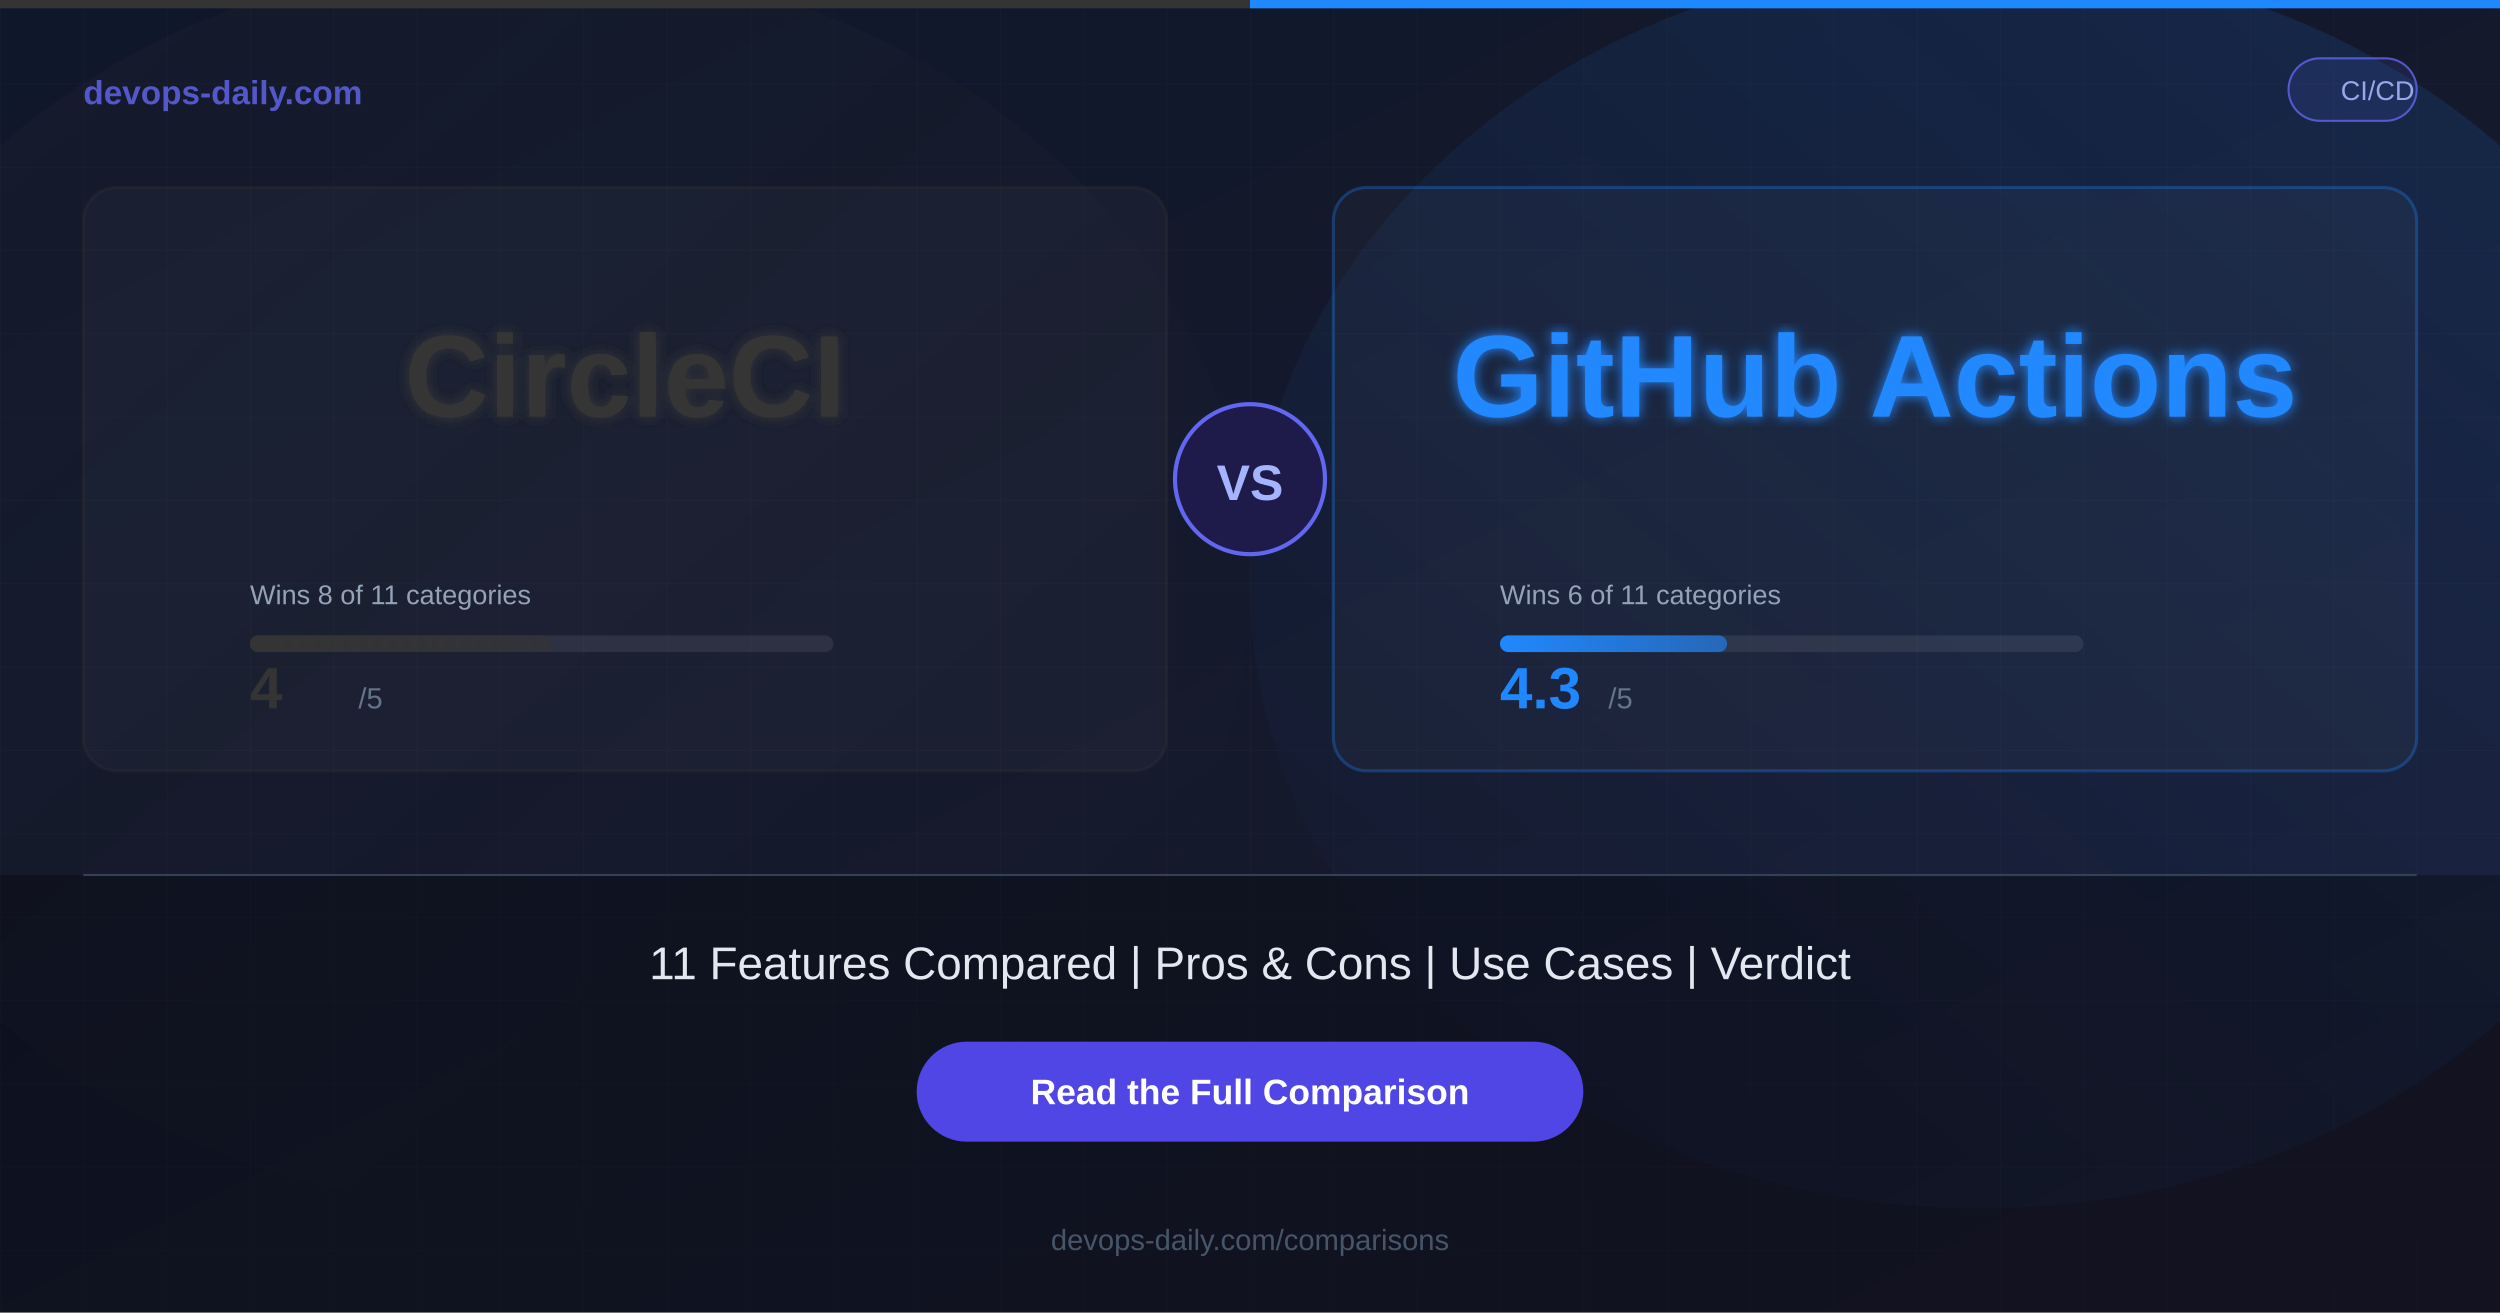
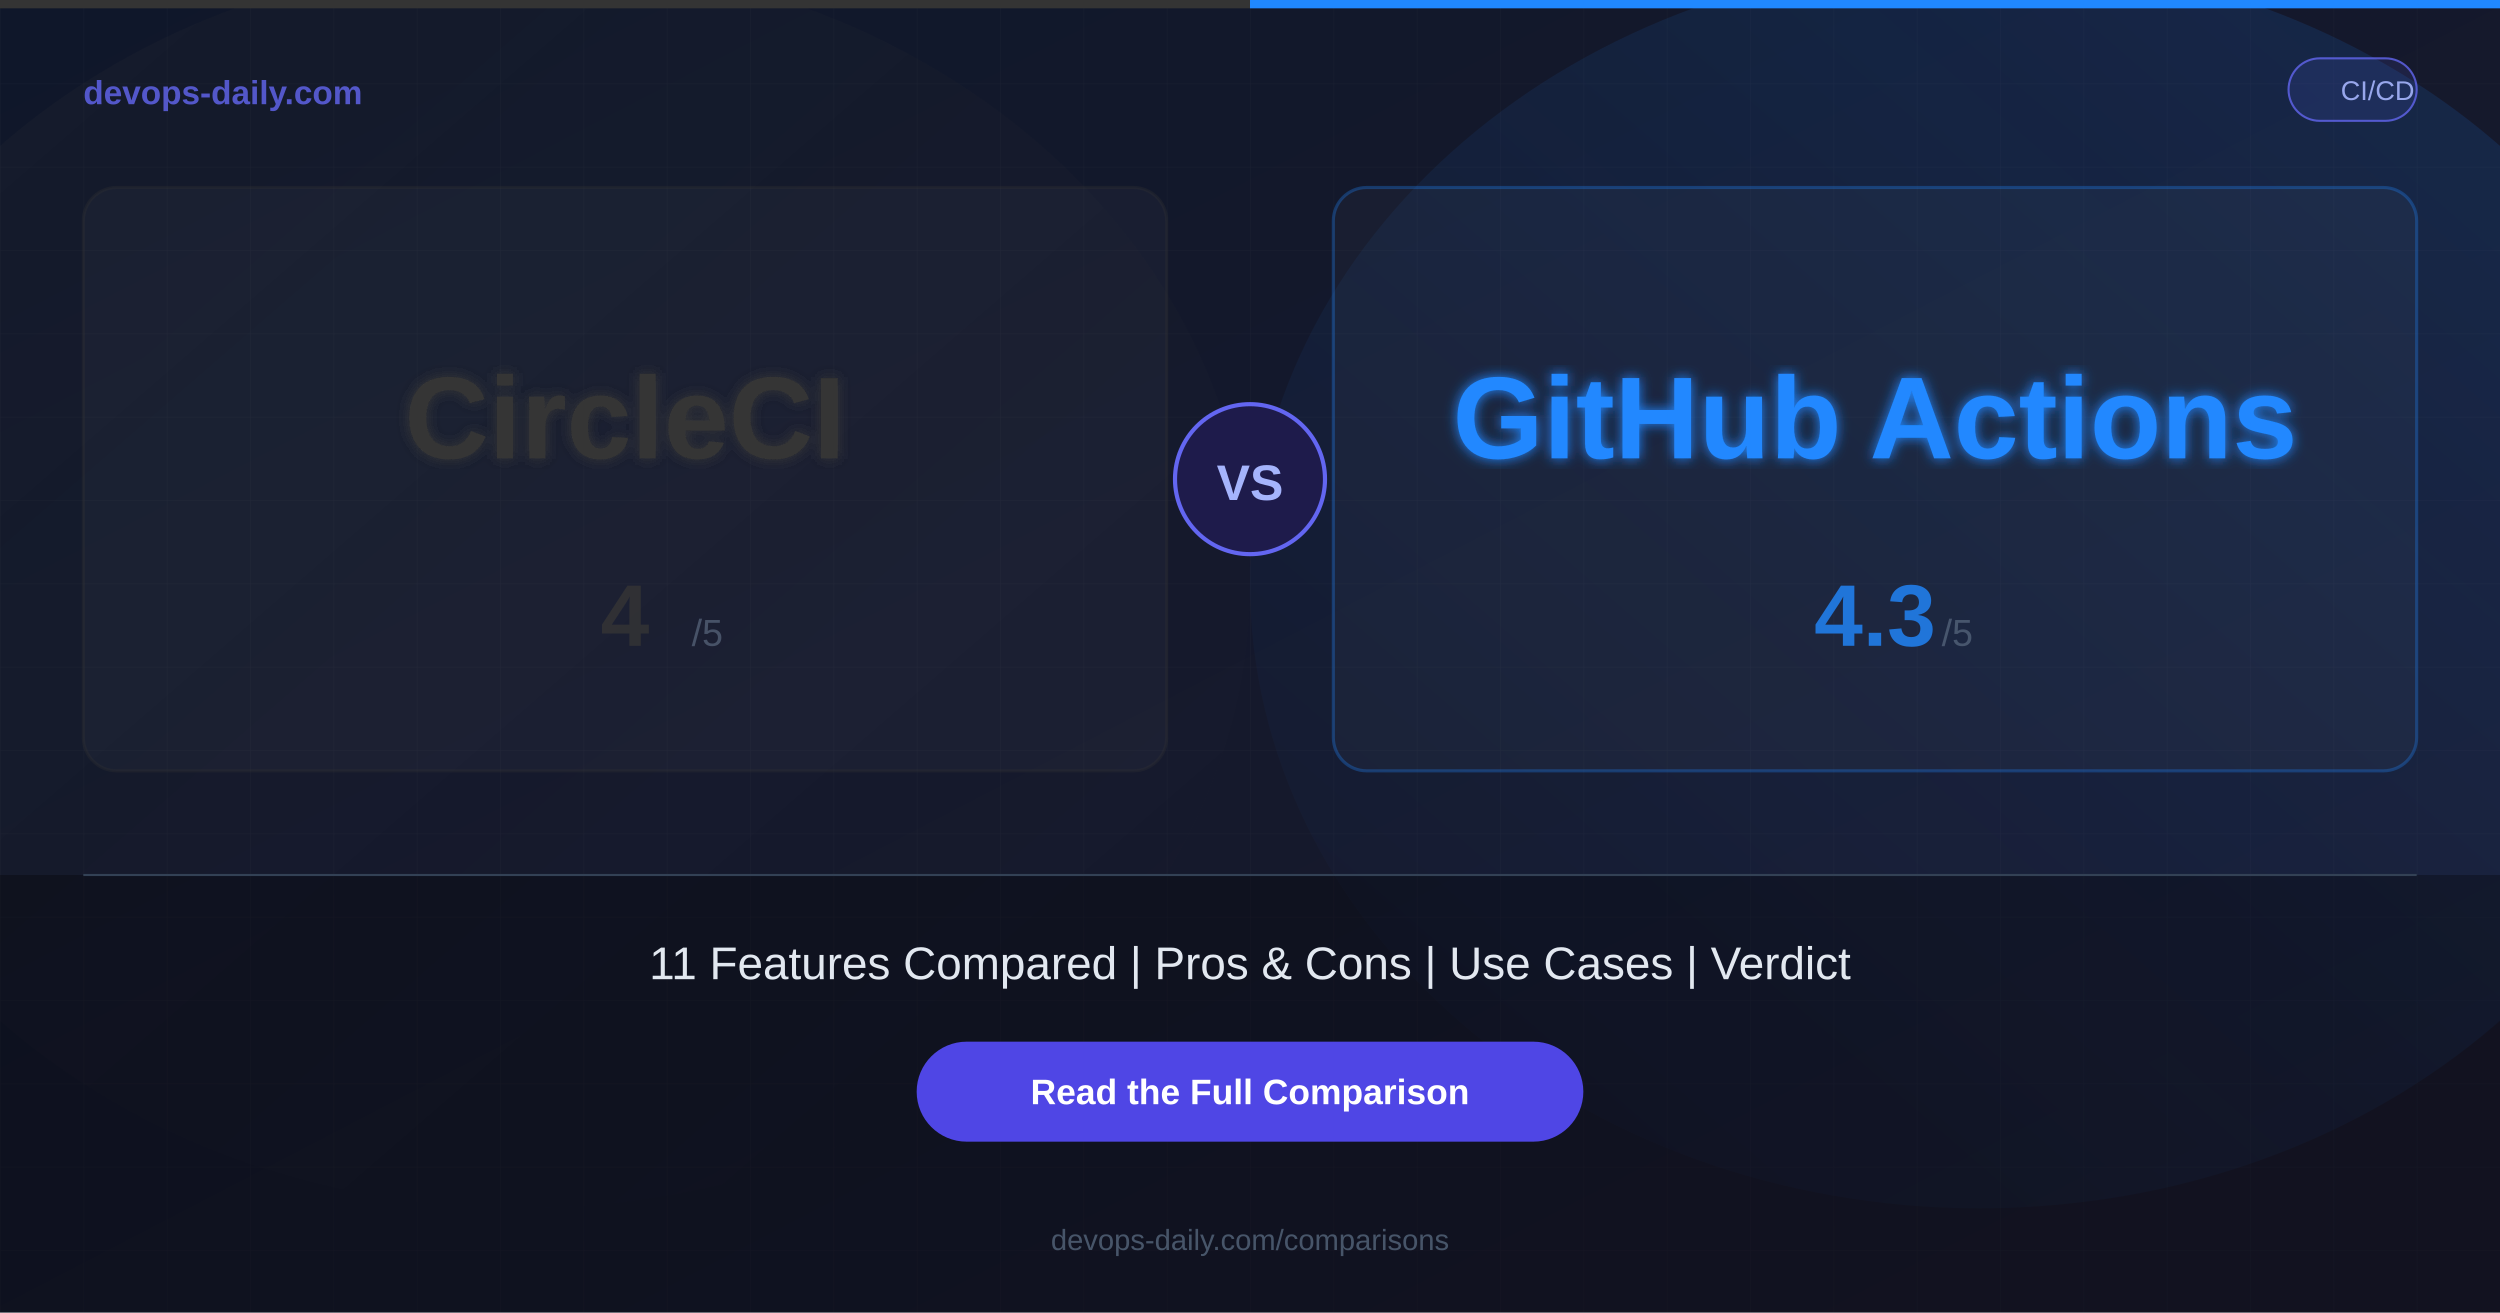
<svg xmlns="http://www.w3.org/2000/svg" width="1200" height="630">
  <defs>
    <linearGradient id="bg" x1="0%" y1="0%" x2="100%" y2="100%">
      <stop offset="0%" style="stop-color:#0f172a;stop-opacity:1" />
      <stop offset="100%" style="stop-color:#1a1a2e;stop-opacity:1" />
    </linearGradient>
    <linearGradient id="glowA" x1="0%" y1="0%" x2="100%" y2="100%">
      <stop offset="0%" style="stop-color:#343434;stop-opacity:0.15" />
      <stop offset="100%" style="stop-color:#343434;stop-opacity:0" />
    </linearGradient>
    <linearGradient id="glowB" x1="100%" y1="0%" x2="0%" y2="100%">
      <stop offset="0%" style="stop-color:#2088FF;stop-opacity:0.15" />
      <stop offset="100%" style="stop-color:#2088FF;stop-opacity:0" />
-     </linearGradient>
-     <linearGradient id="barA" x1="0%" y1="0%" x2="100%" y2="0%">
-       <stop offset="0%" style="stop-color:#343434;stop-opacity:1" />
-       <stop offset="100%" style="stop-color:#343434;stop-opacity:0.6" />
-     </linearGradient>
-     <linearGradient id="barB" x1="0%" y1="0%" x2="100%" y2="0%">
-       <stop offset="0%" style="stop-color:#2088FF;stop-opacity:1" />
-       <stop offset="100%" style="stop-color:#2088FF;stop-opacity:0.6" />
    </linearGradient>
    <filter id="glow">
      <feGaussianBlur stdDeviation="3" result="blur" />
      <feMerge>
        <feMergeNode in="blur" />
        <feMergeNode in="SourceGraphic" />
      </feMerge>
    </filter>
  </defs>
  <rect width="1200" height="630" fill="url(#bg)" />
  <ellipse cx="250" cy="280" rx="350" ry="300" fill="url(#glowA)" />
  <ellipse cx="950" cy="280" rx="350" ry="300" fill="url(#glowB)" />
  <pattern id="grid" width="40" height="40" patternUnits="userSpaceOnUse">
    <path d="M 40 0 L 0 0 0 40" fill="none" stroke="#ffffff" stroke-width="0.3" opacity="0.05" />
  </pattern>
  <rect width="1200" height="630" fill="url(#grid)" />
  <rect x="0" y="0" width="600" height="4" fill="#343434" />
  <rect x="600" y="0" width="600" height="4" fill="#2088FF" />
  <text x="40" y="50" font-family="Arial, Helvetica, sans-serif" font-size="16" font-weight="bold" fill="#6366f1" opacity="0.8">devops-daily.com</text>
  <rect x="1098.5" y="28" width="61.5" height="30" rx="15" fill="rgba(99,102,241,0.15)" stroke="#6366f1" stroke-width="1" opacity="0.8" />
  <text x="1141.25" y="48" font-family="Arial, Helvetica, sans-serif" font-size="13" fill="#a5b4fc" text-anchor="middle" opacity="0.9">CI/CD</text>
  <rect x="40" y="90" width="520" height="280" rx="16" fill="rgba(255,255,255,0.03)" stroke="rgba(52,52,52,0.3)" stroke-width="1.5" />
-   <text x="300" y="200" font-family="Arial, Helvetica, sans-serif" font-size="56" font-weight="bold" fill="#343434" text-anchor="middle" filter="url(#glow)">CircleCI</text>
-   <text x="120" y="290" font-family="Arial, Helvetica, sans-serif" font-size="13" fill="#94a3b8">Wins 8 of 11 categories</text>
-   <rect x="120" y="305" width="280" height="8" rx="4" fill="rgba(255,255,255,0.08)" />
-   <rect x="120" y="305" width="145" height="8" rx="4" fill="url(#barA)" />
-   <text x="120" y="340" font-family="Arial, Helvetica, sans-serif" font-size="28" font-weight="bold" fill="#343434">4</text>
-   <text x="172" y="340" font-family="Arial, Helvetica, sans-serif" font-size="14" fill="#64748b">/5</text>
+   <text x="300" y="220" font-family="Arial, Helvetica, sans-serif" font-size="56" font-weight="bold" fill="#343434" text-anchor="middle" filter="url(#glow)">CircleCI</text>
+   <text x="300" y="310" font-family="Arial, Helvetica, sans-serif" font-size="42" font-weight="bold" fill="#343434" text-anchor="middle" opacity="0.8">4</text>
+   <text x="332" y="310" font-family="Arial, Helvetica, sans-serif" font-size="18" fill="#64748b" opacity="0.6">/5</text>
  <rect x="640" y="90" width="520" height="280" rx="16" fill="rgba(255,255,255,0.03)" stroke="rgba(32,136,255,0.3)" stroke-width="1.5" />
-   <text x="900" y="200" font-family="Arial, Helvetica, sans-serif" font-size="56" font-weight="bold" fill="#2088FF" text-anchor="middle" filter="url(#glow)">GitHub Actions</text>
-   <text x="720" y="290" font-family="Arial, Helvetica, sans-serif" font-size="13" fill="#94a3b8">Wins 6 of 11 categories</text>
-   <rect x="720" y="305" width="280" height="8" rx="4" fill="rgba(255,255,255,0.08)" />
-   <rect x="720" y="305" width="109" height="8" rx="4" fill="url(#barB)" />
-   <text x="720" y="340" font-family="Arial, Helvetica, sans-serif" font-size="28" font-weight="bold" fill="#2088FF">4.3</text>
-   <text x="772" y="340" font-family="Arial, Helvetica, sans-serif" font-size="14" fill="#64748b">/5</text>
+   <text x="900" y="220" font-family="Arial, Helvetica, sans-serif" font-size="56" font-weight="bold" fill="#2088FF" text-anchor="middle" filter="url(#glow)">GitHub Actions</text>
+   <text x="900" y="310" font-family="Arial, Helvetica, sans-serif" font-size="42" font-weight="bold" fill="#2088FF" text-anchor="middle" opacity="0.8">4.3</text>
+   <text x="932" y="310" font-family="Arial, Helvetica, sans-serif" font-size="18" fill="#64748b" opacity="0.6">/5</text>
  <circle cx="600" cy="230" r="36" fill="#1e1b4b" stroke="#6366f1" stroke-width="2" />
  <text x="600" y="240" font-family="Arial, Helvetica, sans-serif" font-size="24" font-weight="bold" fill="#a5b4fc" text-anchor="middle">VS</text>
  <rect x="0" y="420" width="1200" height="210" fill="rgba(0,0,0,0.3)" />
  <line x1="40" y1="420" x2="1160" y2="420" stroke="#334155" stroke-width="1" />
  <text x="600" y="470" font-family="Arial, Helvetica, sans-serif" font-size="22" fill="#e2e8f0" text-anchor="middle">11 Features Compared  |  Pros &amp; Cons  |  Use Cases  |  Verdict</text>
  <rect x="440" y="500" width="320" height="48" rx="24" fill="#4f46e5" />
  <text x="600" y="530" font-family="Arial, Helvetica, sans-serif" font-size="17" font-weight="bold" fill="#ffffff" text-anchor="middle">Read the Full Comparison</text>
  <text x="600" y="600" font-family="Arial, Helvetica, sans-serif" font-size="14" fill="#475569" text-anchor="middle">devops-daily.com/comparisons</text>
</svg>
